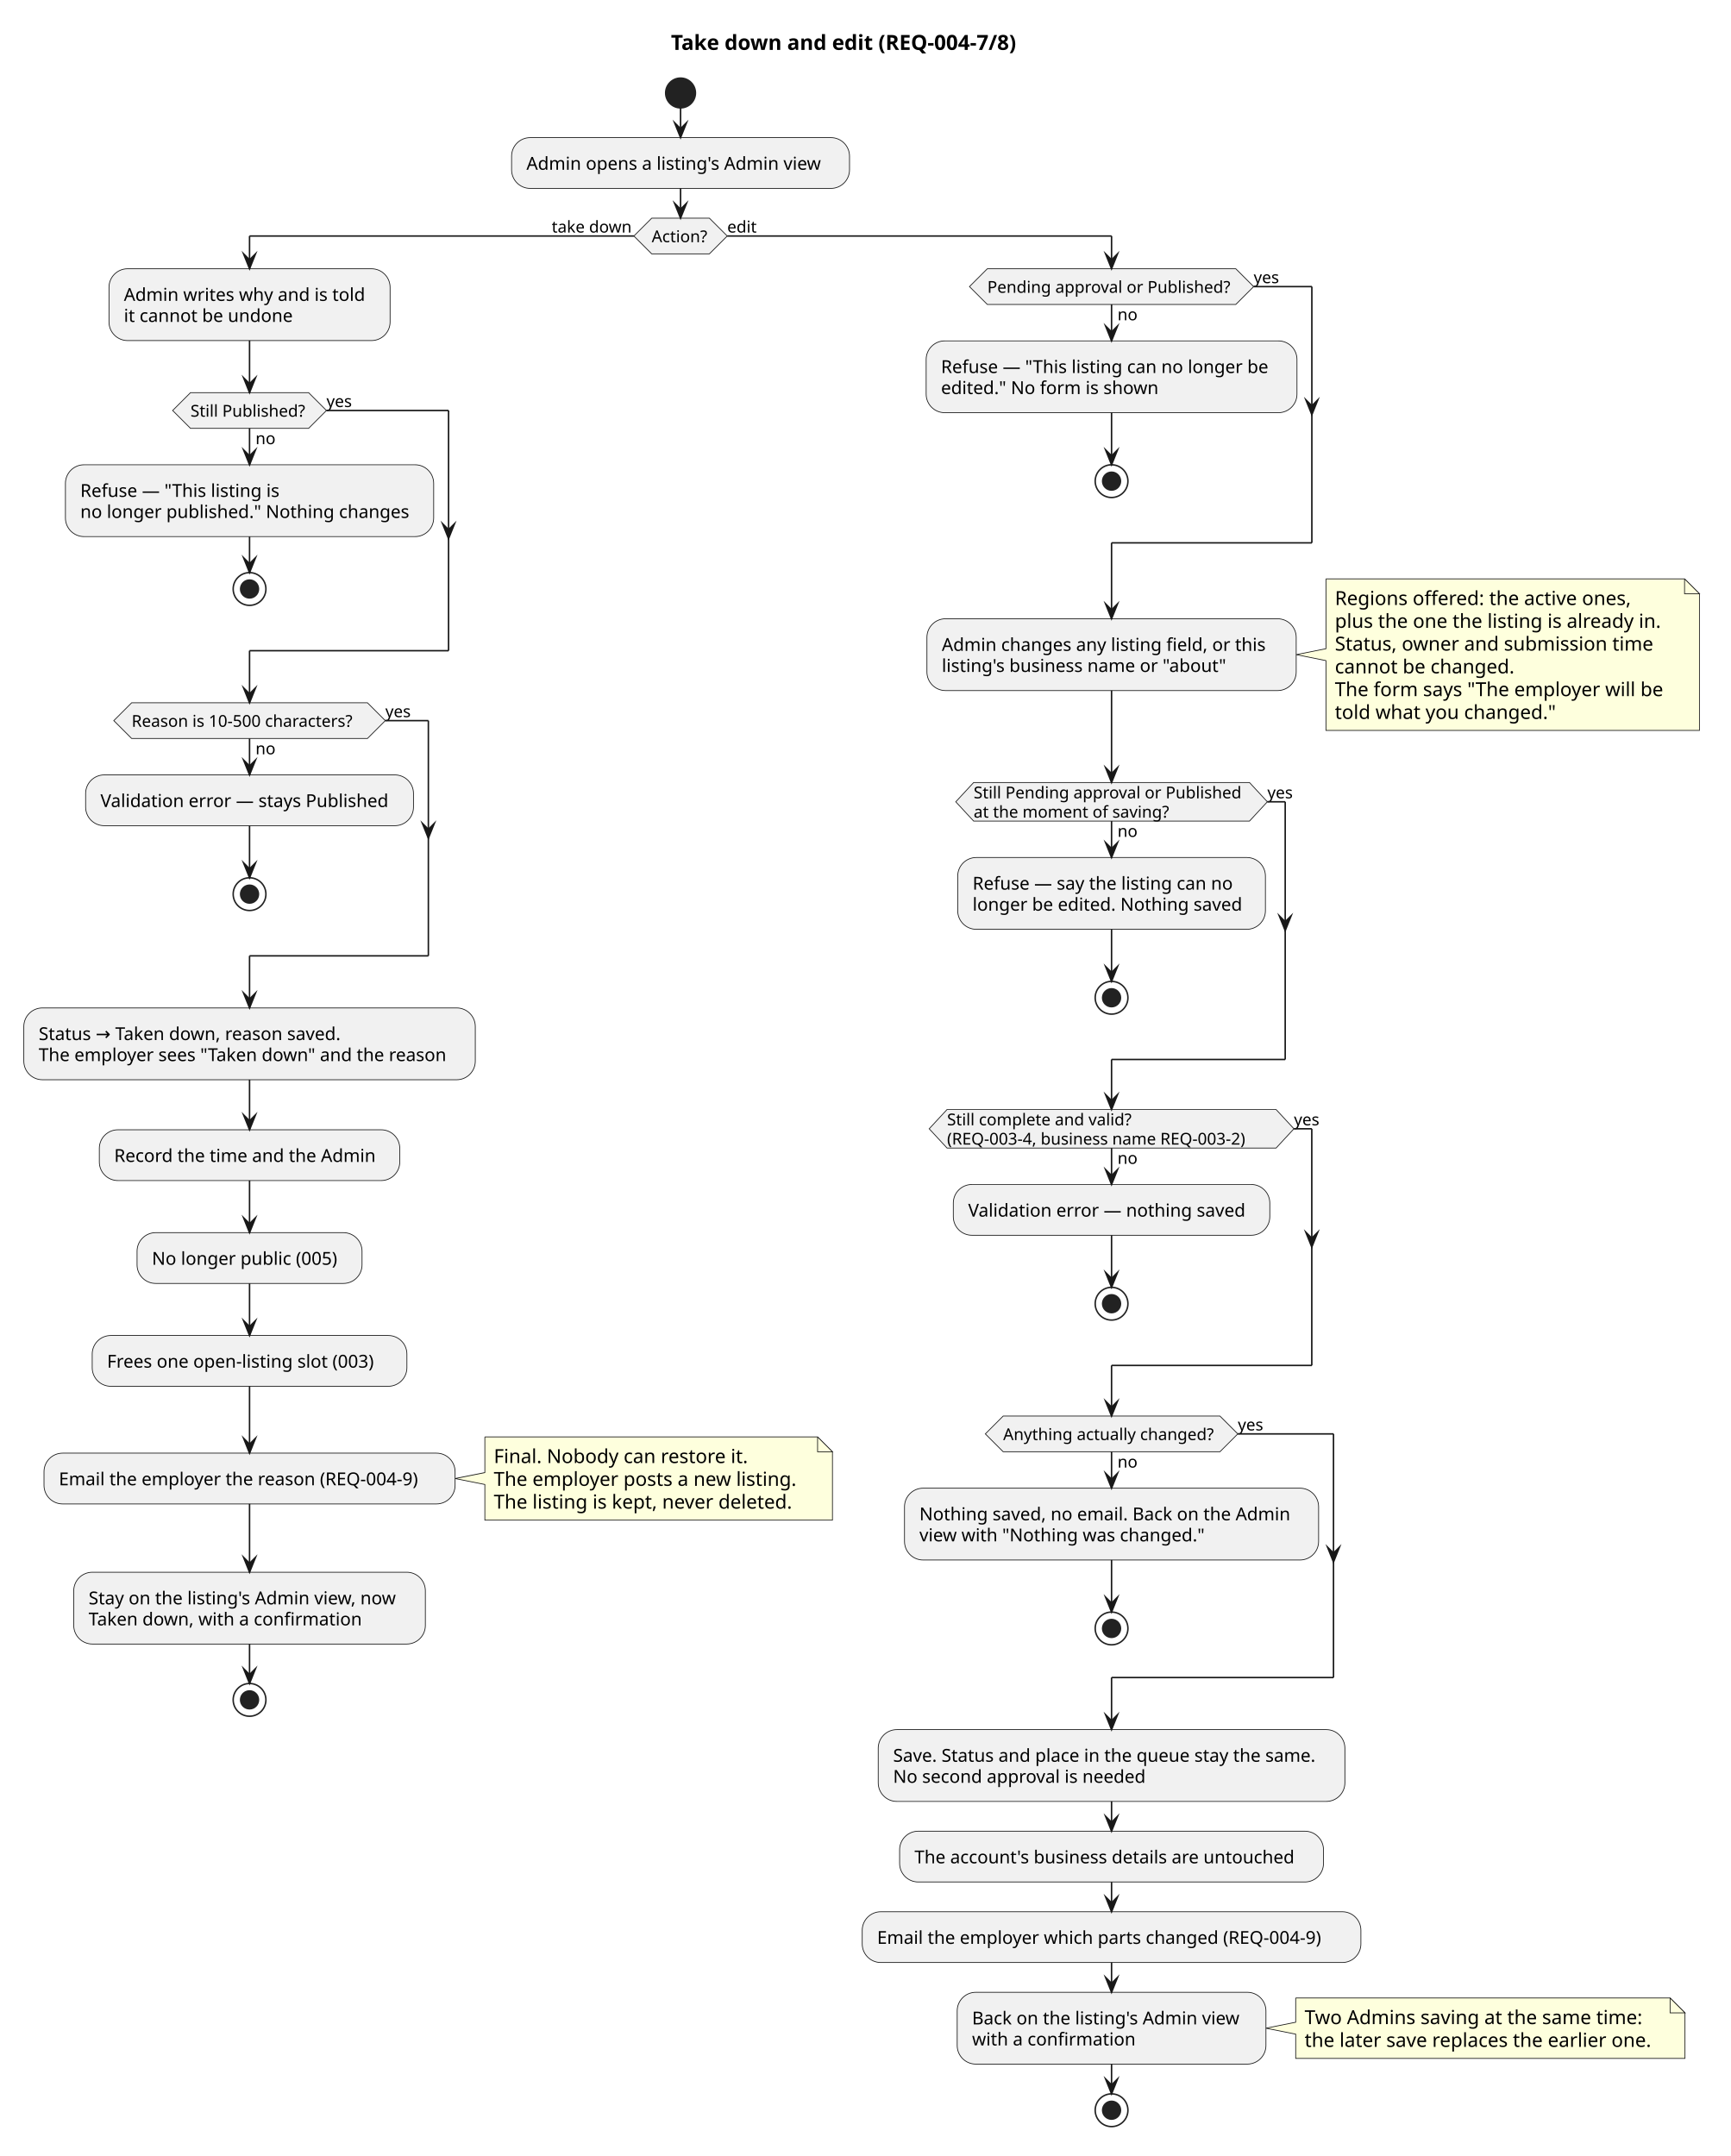
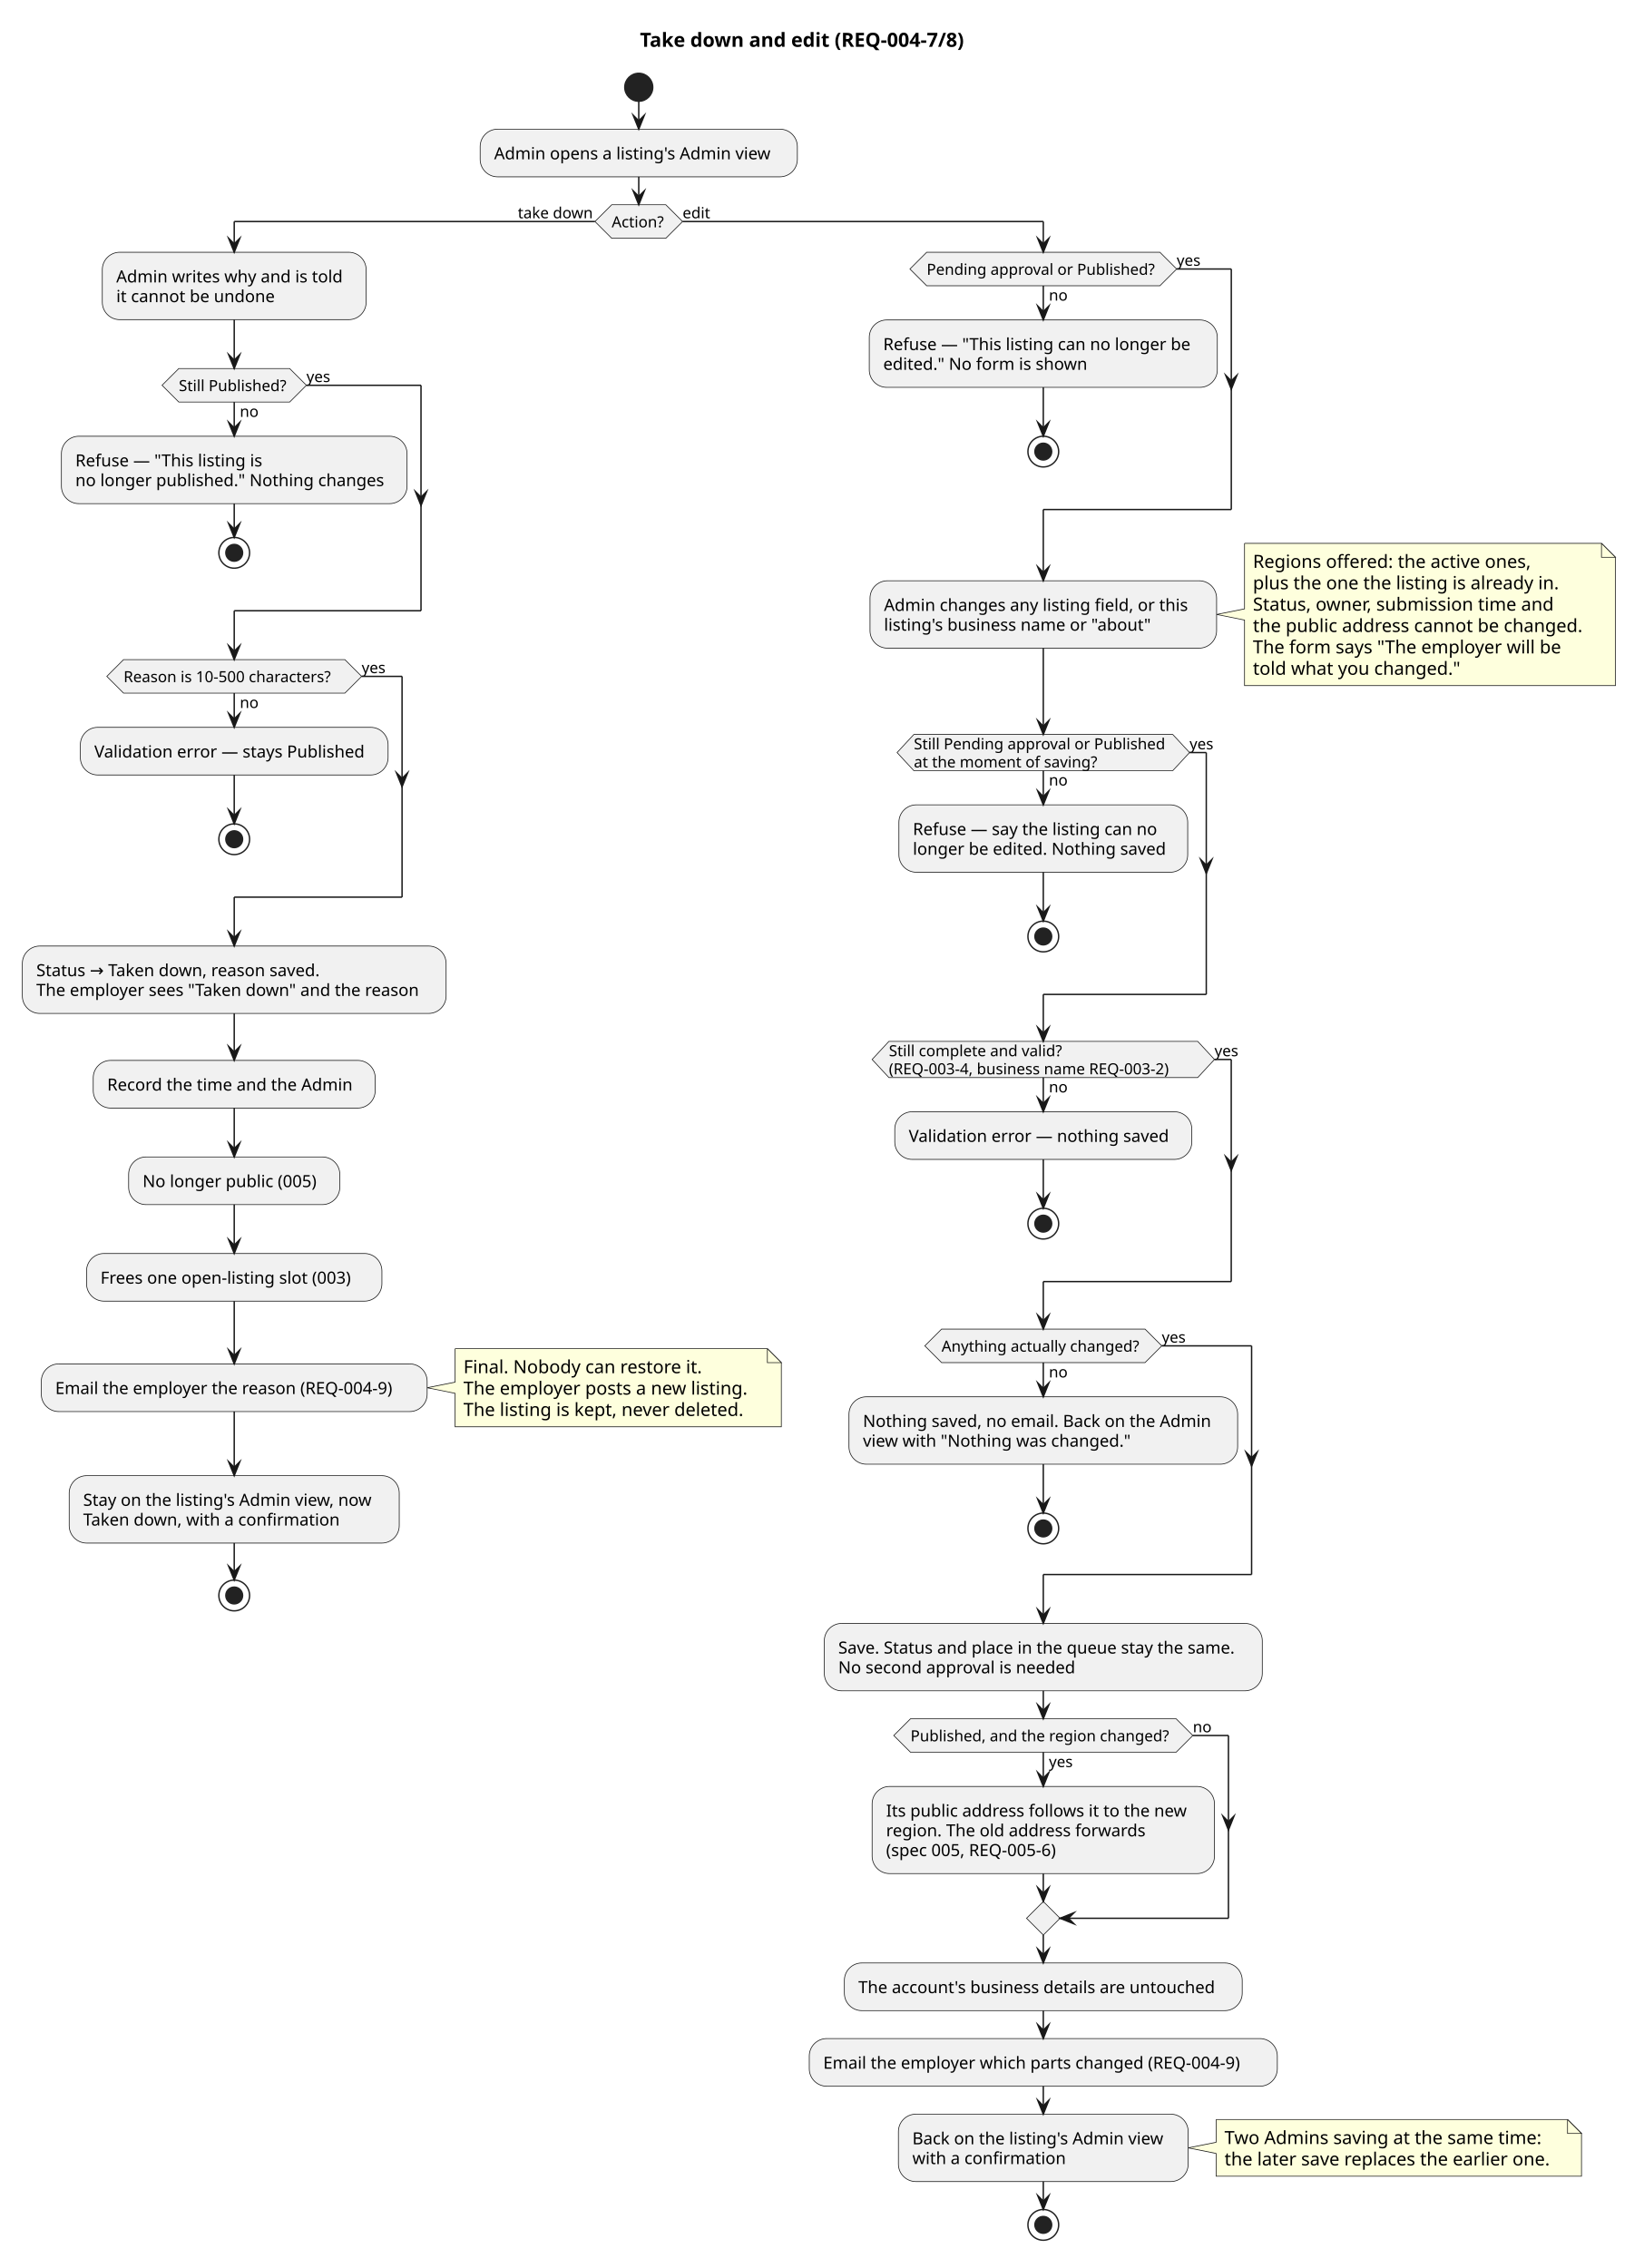
- <svg xmlns="http://www.w3.org/2000/svg" version="1.1" data-diagram-type="ACTIVITY" style="width:1163px;height:1449px;background:#FFFFFF;" width="1163px" height="1449px" viewBox="0 0 1163 1449" zoomAndPan="magnify" preserveAspectRatio="none" contentStyleType="text/css">
+ <svg xmlns="http://www.w3.org/2000/svg" version="1.1" data-diagram-type="ACTIVITY" style="width:1177px;height:1624px;background:#FFFFFF;" width="1177px" height="1624px" viewBox="0 0 1177 1624" zoomAndPan="magnify" preserveAspectRatio="none" contentStyleType="text/css">
  <defs />
  <g font-family="sans-serif" lengthAdjust="spacing">
    <g class="title" data-source-line="2">
-       <text x="450.893" y="33.535" fill="#000" font-size="14" textLength="259.26" font-weight="700">Take down and edit (REQ-004-7/8)</text>
+       <text x="458.186" y="33.535" fill="#000" font-size="14" textLength="259.26" font-weight="700">Take down and edit (REQ-004-7/8)</text>
    </g>
    <ellipse cx="457.342" cy="62.488" rx="10" ry="10" fill="#222" style="stroke:#222;stroke-width:1;" />
    <rect x="343.79" y="92.488" width="227.105" height="34.133" fill="#F1F1F1" style="stroke:#181818;stroke-width:0.5;" rx="12.5" ry="12.5" />
    <text x="353.79" y="114.09" fill="#000" font-size="12" textLength="207.105">Admin opens a listing's Admin view</text>
    <polygon points="437.971,146.621,476.713,146.621,488.713,158.621,476.713,170.621,437.971,170.621,425.971,158.621,437.971,146.621" fill="#F1F1F1" style="stroke:#181818;stroke-width:0.5;stroke-linejoin:miter;stroke-miterlimit:10;" />
    <text x="437.971" y="162.778" fill="#000" font-size="11" textLength="38.742">Action?</text>
    <text x="370.762" y="156.301" fill="#000" font-size="11" textLength="55.209">take down</text>
    <text x="488.713" y="156.301" fill="#000" font-size="11" textLength="20.346">edit</text>
    <rect x="73.246" y="180.621" width="188.908" height="48.266" fill="#F1F1F1" style="stroke:#181818;stroke-width:0.5;" rx="12.5" ry="12.5" />
    <text x="83.246" y="202.223" fill="#000" font-size="12" textLength="168.908">Admin writes why and is told</text>
    <text x="83.246" y="216.355" fill="#000" font-size="12" textLength="117.064">it cannot be undone</text>
    <rect x="43.967" y="312.364" width="247.467" height="48.266" fill="#F1F1F1" style="stroke:#181818;stroke-width:0.5;" rx="12.5" ry="12.5" />
    <text x="53.967" y="333.966" fill="#000" font-size="12" textLength="140.754">Refuse — "This listing is</text>
    <text x="53.967" y="348.099" fill="#000" font-size="12" textLength="227.467">no longer published." Nothing changes</text>
    <ellipse cx="167.7" cy="395.842" rx="11" ry="11" fill="none" style="stroke:#222;stroke-width:1;" />
    <ellipse cx="167.7" cy="395.842" rx="6" ry="6" fill="#222" style="stroke:#222;stroke-width:1;" />
    <polygon points="128.013,263.887,207.387,263.887,219.387,275.887,207.387,287.887,128.013,287.887,116.013,275.887,128.013,263.887" fill="#F1F1F1" style="stroke:#181818;stroke-width:0.5;stroke-linejoin:miter;stroke-miterlimit:10;" />
    <text x="171.7" y="298.521" fill="#000" font-size="11" textLength="13.583">no</text>
    <text x="128.013" y="280.044" fill="#000" font-size="11" textLength="79.374">Still Published?</text>
    <text x="219.387" y="273.566" fill="#000" font-size="11" textLength="17.483">yes</text>
    <rect x="57.534" y="520.797" width="220.332" height="34.133" fill="#F1F1F1" style="stroke:#181818;stroke-width:0.5;" rx="12.5" ry="12.5" />
    <text x="67.534" y="542.398" fill="#000" font-size="12" textLength="200.332">Validation error — stays Published</text>
    <ellipse cx="167.7" cy="600.93" rx="11" ry="11" fill="none" style="stroke:#222;stroke-width:1;" />
    <ellipse cx="167.7" cy="600.93" rx="6" ry="6" fill="#222" style="stroke:#222;stroke-width:1;" />
    <polygon points="88.471,472.319,246.929,472.319,258.929,484.319,246.929,496.319,88.471,496.319,76.471,484.319,88.471,472.319" fill="#F1F1F1" style="stroke:#181818;stroke-width:0.5;stroke-linejoin:miter;stroke-miterlimit:10;" />
    <text x="171.7" y="506.954" fill="#000" font-size="11" textLength="13.583">no</text>
    <text x="88.471" y="488.477" fill="#000" font-size="11" textLength="158.458">Reason is 10-500 characters?</text>
    <text x="258.929" y="481.999" fill="#000" font-size="11" textLength="17.483">yes</text>
    <rect x="16" y="677.407" width="303.4" height="48.266" fill="#F1F1F1" style="stroke:#181818;stroke-width:0.5;" rx="12.5" ry="12.5" />
    <text x="26" y="699.009" fill="#000" font-size="12" textLength="213.539">Status → Taken down, reason saved.</text>
    <text x="26" y="713.142" fill="#000" font-size="12" textLength="283.4">The employer sees "Taken down" and the reason</text>
    <rect x="66.748" y="759.298" width="201.904" height="34.133" fill="#F1F1F1" style="stroke:#181818;stroke-width:0.5;" rx="12.5" ry="12.5" />
    <text x="76.748" y="780.899" fill="#000" font-size="12" textLength="181.904">Record the time and the Admin</text>
    <rect x="92.102" y="828.431" width="151.197" height="34.133" fill="#F1F1F1" style="stroke:#181818;stroke-width:0.5;" rx="12.5" ry="12.5" />
    <text x="102.102" y="850.032" fill="#000" font-size="12" textLength="131.197">No longer public (005)</text>
    <rect x="61.961" y="897.563" width="211.479" height="34.133" fill="#F1F1F1" style="stroke:#181818;stroke-width:0.5;" rx="12.5" ry="12.5" />
    <text x="71.961" y="919.165" fill="#000" font-size="12" textLength="191.479">Frees one open-listing slot (003)</text>
    <path d="M325.83,965.722 L325.83,989.688 L305.83,993.688 L325.83,997.688 L325.83,1021.653 A0,0 0 0 0 325.83,1021.653 L559.426,1021.653 A0,0 0 0 0 559.426,1021.653 L559.426,975.722 L549.426,965.722 L325.83,965.722 A0,0 0 0 0 325.83,965.722" style="stroke:#181818;stroke-width:0.5;" fill="#FEFFDD" />
    <path d="M549.426,965.722 L549.426,975.722 L559.426,975.722 L549.426,965.722" style="stroke:#181818;stroke-width:0.5;" fill="#FEFFDD" />
    <text x="331.83" y="983.29" fill="#000" font-size="13" textLength="178.268">Final. Nobody can restore it.</text>
    <text x="331.83" y="998.601" fill="#000" font-size="13" textLength="212.596">The employer posts a new listing.</text>
    <text x="331.83" y="1013.911" fill="#000" font-size="13" textLength="210.844">The listing is kept, never deleted.</text>
    <rect x="29.57" y="976.621" width="276.26" height="34.133" fill="#F1F1F1" style="stroke:#181818;stroke-width:0.5;" rx="12.5" ry="12.5" />
    <text x="39.57" y="998.223" fill="#000" font-size="12" textLength="256.26">Email the employer the reason (REQ-004-9)</text>
    <rect x="49.551" y="1056.653" width="236.299" height="48.266" fill="#F1F1F1" style="stroke:#181818;stroke-width:0.5;" rx="12.5" ry="12.5" />
    <text x="59.551" y="1078.255" fill="#000" font-size="12" textLength="216.299">Stay on the listing's Admin view, now</text>
    <text x="59.551" y="1092.388" fill="#000" font-size="12" textLength="191.602">Taken down, with a confirmation</text>
    <ellipse cx="167.7" cy="1142.441" rx="11" ry="11" fill="none" style="stroke:#222;stroke-width:1;" />
    <ellipse cx="167.7" cy="1142.441" rx="6" ry="6" fill="#222" style="stroke:#222;stroke-width:1;" />
    <rect x="622.384" y="229.099" width="249.201" height="48.266" fill="#F1F1F1" style="stroke:#181818;stroke-width:0.5;" rx="12.5" ry="12.5" />
    <text x="632.384" y="250.7" fill="#000" font-size="12" textLength="229.201">Refuse — "This listing can no longer be</text>
    <text x="632.384" y="264.833" fill="#000" font-size="12" textLength="151.248">edited." No form is shown</text>
    <ellipse cx="746.984" cy="323.364" rx="11" ry="11" fill="none" style="stroke:#222;stroke-width:1;" />
    <ellipse cx="746.984" cy="323.364" rx="6" ry="6" fill="#222" style="stroke:#222;stroke-width:1;" />
    <polygon points="663.501,180.621,830.467,180.621,842.467,192.621,830.467,204.621,663.501,204.621,651.501,192.621,663.501,180.621" fill="#F1F1F1" style="stroke:#181818;stroke-width:0.5;stroke-linejoin:miter;stroke-miterlimit:10;" />
    <text x="750.984" y="215.256" fill="#000" font-size="11" textLength="13.583">no</text>
    <text x="663.501" y="196.778" fill="#000" font-size="11" textLength="166.966">Pending approval or Published?</text>
    <text x="842.467" y="190.301" fill="#000" font-size="11" textLength="17.483">yes</text>
-     <path d="M891.063,389.054 L891.063,435.985 L871.063,439.985 L891.063,443.985 L891.063,490.917 A0,0 0 0 0 891.063,490.917 L1142.045,490.917 A0,0 0 0 0 1142.045,490.917 L1142.045,399.054 L1132.045,389.054 L891.063,389.054 A0,0 0 0 0 891.063,389.054" style="stroke:#181818;stroke-width:0.5;" fill="#FEFFDD" />
-     <path d="M1132.045,389.054 L1132.045,399.054 L1142.045,399.054 L1132.045,389.054" style="stroke:#181818;stroke-width:0.5;" fill="#FEFFDD" />
+     <path d="M891.063,389.054 L891.063,435.985 L871.063,439.985 L891.063,443.985 L891.063,490.917 A0,0 0 0 0 891.063,490.917 L1156.632,490.917 A0,0 0 0 0 1156.632,490.917 L1156.632,399.054 L1146.632,389.054 L891.063,389.054 A0,0 0 0 0 891.063,389.054" style="stroke:#181818;stroke-width:0.5;" fill="#FEFFDD" />
+     <path d="M1146.632,389.054 L1146.632,399.054 L1156.632,399.054 L1146.632,389.054" style="stroke:#181818;stroke-width:0.5;" fill="#FEFFDD" />
    <text x="897.063" y="406.622" fill="#000" font-size="13" textLength="206.743">Regions offered: the active ones,</text>
    <text x="897.063" y="421.933" fill="#000" font-size="13" textLength="229.982">plus the one the listing is already in.</text>
-     <text x="897.063" y="437.243" fill="#000" font-size="13" textLength="221.063">Status, owner and submission time</text>
-     <text x="897.063" y="452.554" fill="#000" font-size="13" textLength="124.09">cannot be changed.</text>
+     <text x="897.063" y="437.243" fill="#000" font-size="13" textLength="225.177">Status, owner, submission time and</text>
+     <text x="897.063" y="452.554" fill="#000" font-size="13" textLength="244.569">the public address cannot be changed.</text>
    <text x="897.063" y="467.864" fill="#000" font-size="13" textLength="229.417">The form says "The employer will be</text>
    <text x="897.063" y="483.175" fill="#000" font-size="13" textLength="152.572">told what you changed."</text>
    <rect x="622.905" y="415.853" width="248.158" height="48.266" fill="#F1F1F1" style="stroke:#181818;stroke-width:0.5;" rx="12.5" ry="12.5" />
    <text x="632.905" y="437.454" fill="#000" font-size="12" textLength="228.158">Admin changes any listing field, or this</text>
    <text x="632.905" y="451.587" fill="#000" font-size="12" textLength="197.643">listing's business name or "about"</text>
    <rect x="643.592" y="576.305" width="206.785" height="48.266" fill="#F1F1F1" style="stroke:#181818;stroke-width:0.5;" rx="12.5" ry="12.5" />
    <text x="653.592" y="597.906" fill="#000" font-size="12" textLength="182.332">Refuse — say the listing can no</text>
    <text x="653.592" y="612.039" fill="#000" font-size="12" textLength="186.785">longer be edited. Nothing saved</text>
    <ellipse cx="746.984" cy="670.57" rx="11" ry="11" fill="none" style="stroke:#222;stroke-width:1;" />
    <ellipse cx="746.984" cy="670.57" rx="6" ry="6" fill="#222" style="stroke:#222;stroke-width:1;" />
    <polygon points="654.293,525.917,839.676,525.917,851.676,538.872,839.676,551.827,654.293,551.827,642.293,538.872,654.293,525.917" fill="#F1F1F1" style="stroke:#181818;stroke-width:0.5;stroke-linejoin:miter;stroke-miterlimit:10;" />
    <text x="750.984" y="562.462" fill="#000" font-size="11" textLength="13.583">no</text>
    <text x="654.293" y="536.552" fill="#000" font-size="11" textLength="185.383">Still Pending approval or Published</text>
    <text x="654.293" y="549.507" fill="#000" font-size="11" textLength="135.228">at the moment of saving?</text>
    <text x="851.676" y="536.552" fill="#000" font-size="11" textLength="17.483">yes</text>
    <rect x="640.642" y="796.061" width="212.686" height="34.133" fill="#F1F1F1" style="stroke:#181818;stroke-width:0.5;" rx="12.5" ry="12.5" />
    <text x="650.642" y="817.662" fill="#000" font-size="12" textLength="192.686">Validation error — nothing saved</text>
    <ellipse cx="746.984" cy="876.193" rx="11" ry="11" fill="none" style="stroke:#222;stroke-width:1;" />
    <ellipse cx="746.984" cy="876.193" rx="6" ry="6" fill="#222" style="stroke:#222;stroke-width:1;" />
    <polygon points="636.428,745.673,857.54,745.673,869.54,758.628,857.54,771.583,636.428,771.583,624.428,758.628,636.428,745.673" fill="#F1F1F1" style="stroke:#181818;stroke-width:0.5;stroke-linejoin:miter;stroke-miterlimit:10;" />
    <text x="750.984" y="782.218" fill="#000" font-size="11" textLength="13.583">no</text>
    <text x="636.428" y="756.308" fill="#000" font-size="11" textLength="128.67">Still complete and valid?</text>
    <text x="636.428" y="769.263" fill="#000" font-size="11" textLength="221.112">(REQ-003-4, business name REQ-003-2)</text>
    <text x="869.54" y="756.308" fill="#000" font-size="11" textLength="17.483">yes</text>
    <rect x="607.841" y="1000.174" width="278.287" height="48.266" fill="#F1F1F1" style="stroke:#181818;stroke-width:0.5;" rx="12.5" ry="12.5" />
    <text x="617.841" y="1021.775" fill="#000" font-size="12" textLength="258.287">Nothing saved, no email. Back on the Admin</text>
    <text x="617.841" y="1035.908" fill="#000" font-size="12" textLength="196.16">view with "Nothing was changed."</text>
    <ellipse cx="746.984" cy="1094.439" rx="11" ry="11" fill="none" style="stroke:#222;stroke-width:1;" />
    <ellipse cx="746.984" cy="1094.439" rx="6" ry="6" fill="#222" style="stroke:#222;stroke-width:1;" />
    <polygon points="674.147,951.696,819.822,951.696,831.822,963.696,819.822,975.696,674.147,975.696,662.147,963.696,674.147,951.696" fill="#F1F1F1" style="stroke:#181818;stroke-width:0.5;stroke-linejoin:miter;stroke-miterlimit:10;" />
    <text x="750.984" y="986.331" fill="#000" font-size="11" textLength="13.583">no</text>
    <text x="674.147" y="967.854" fill="#000" font-size="11" textLength="145.675">Anything actually changed?</text>
    <text x="831.822" y="961.376" fill="#000" font-size="11" textLength="17.483">yes</text>
    <rect x="590.184" y="1162.439" width="313.602" height="48.266" fill="#F1F1F1" style="stroke:#181818;stroke-width:0.5;" rx="12.5" ry="12.5" />
    <text x="600.184" y="1184.041" fill="#000" font-size="12" textLength="293.602">Save. Status and place in the queue stay the same.</text>
    <text x="600.184" y="1198.174" fill="#000" font-size="12" textLength="175.26">No second approval is needed</text>
-     <rect x="604.554" y="1230.705" width="284.861" height="34.133" fill="#F1F1F1" style="stroke:#181818;stroke-width:0.5;" rx="12.5" ry="12.5" />
-     <text x="614.554" y="1252.307" fill="#000" font-size="12" textLength="264.861">The account's business details are untouched</text>
-     <rect x="579.426" y="1284.838" width="335.117" height="34.133" fill="#F1F1F1" style="stroke:#181818;stroke-width:0.5;" rx="12.5" ry="12.5" />
-     <text x="589.426" y="1306.439" fill="#000" font-size="12" textLength="315.117">Email the employer which parts changed (REQ-004-9)</text>
-     <path d="M870.726,1342.793 L870.726,1359.104 L850.726,1363.104 L870.726,1367.104 L870.726,1383.414 A0,0 0 0 0 870.726,1383.414 L1132.327,1383.414 A0,0 0 0 0 1132.327,1383.414 L1132.327,1352.793 L1122.327,1342.793 L870.726,1342.793 A0,0 0 0 0 870.726,1342.793" style="stroke:#181818;stroke-width:0.5;" fill="#FEFFDD" />
-     <path d="M1122.327,1342.793 L1122.327,1352.793 L1132.327,1352.793 L1122.327,1342.793" style="stroke:#181818;stroke-width:0.5;" fill="#FEFFDD" />
-     <text x="876.726" y="1360.361" fill="#000" font-size="13" textLength="236.622">Two Admins saving at the same time:</text>
-     <text x="876.726" y="1375.672" fill="#000" font-size="13" textLength="240.602">the later save replaces the earlier one.</text>
-     <rect x="643.243" y="1338.971" width="207.482" height="48.266" fill="#F1F1F1" style="stroke:#181818;stroke-width:0.5;" rx="12.5" ry="12.5" />
-     <text x="653.243" y="1360.572" fill="#000" font-size="12" textLength="187.482">Back on the listing's Admin view</text>
-     <text x="653.243" y="1374.705" fill="#000" font-size="12" textLength="113.232">with a confirmation</text>
-     <ellipse cx="746.984" cy="1418.236" rx="11" ry="11" fill="none" style="stroke:#222;stroke-width:1;" />
-     <ellipse cx="746.984" cy="1418.236" rx="6" ry="6" fill="#222" style="stroke:#222;stroke-width:1;" />
+     <rect x="624.429" y="1279.183" width="245.111" height="62.398" fill="#F1F1F1" style="stroke:#181818;stroke-width:0.5;" rx="12.5" ry="12.5" />
+     <text x="634.429" y="1300.784" fill="#000" font-size="12" textLength="225.111">Its public address follows it to the new</text>
+     <text x="634.429" y="1314.917" fill="#000" font-size="12" textLength="193.172">region. The old address forwards</text>
+     <text x="634.429" y="1329.05" fill="#000" font-size="12" textLength="136.113">(spec 005, REQ-005-6)</text>
+     <polygon points="651.916,1230.705,842.053,1230.705,854.053,1242.705,842.053,1254.705,651.916,1254.705,639.916,1242.705,651.916,1230.705" fill="#F1F1F1" style="stroke:#181818;stroke-width:0.5;stroke-linejoin:miter;stroke-miterlimit:10;" />
+     <text x="750.984" y="1265.34" fill="#000" font-size="11" textLength="17.483">yes</text>
+     <text x="651.916" y="1246.862" fill="#000" font-size="11" textLength="190.137">Published, and the region changed?</text>
+     <text x="854.053" y="1240.385" fill="#000" font-size="11" textLength="13.583">no</text>
+     <polygon points="746.984,1361.581,758.984,1373.581,746.984,1385.581,734.984,1373.581,746.984,1361.581" fill="#F1F1F1" style="stroke:#181818;stroke-width:0.5;stroke-linejoin:miter;stroke-miterlimit:10;" />
+     <rect x="604.554" y="1405.581" width="284.861" height="34.133" fill="#F1F1F1" style="stroke:#181818;stroke-width:0.5;" rx="12.5" ry="12.5" />
+     <text x="614.554" y="1427.183" fill="#000" font-size="12" textLength="264.861">The account's business details are untouched</text>
+     <rect x="579.426" y="1459.714" width="335.117" height="34.133" fill="#F1F1F1" style="stroke:#181818;stroke-width:0.5;" rx="12.5" ry="12.5" />
+     <text x="589.426" y="1481.315" fill="#000" font-size="12" textLength="315.117">Email the employer which parts changed (REQ-004-9)</text>
+     <path d="M870.726,1517.669 L870.726,1533.979 L850.726,1537.979 L870.726,1541.979 L870.726,1558.29 A0,0 0 0 0 870.726,1558.29 L1132.327,1558.29 A0,0 0 0 0 1132.327,1558.29 L1132.327,1527.669 L1122.327,1517.669 L870.726,1517.669 A0,0 0 0 0 870.726,1517.669" style="stroke:#181818;stroke-width:0.5;" fill="#FEFFDD" />
+     <path d="M1122.327,1517.669 L1122.327,1527.669 L1132.327,1527.669 L1122.327,1517.669" style="stroke:#181818;stroke-width:0.5;" fill="#FEFFDD" />
+     <text x="876.726" y="1535.237" fill="#000" font-size="13" textLength="236.622">Two Admins saving at the same time:</text>
+     <text x="876.726" y="1550.548" fill="#000" font-size="13" textLength="240.602">the later save replaces the earlier one.</text>
+     <rect x="643.243" y="1513.847" width="207.482" height="48.266" fill="#F1F1F1" style="stroke:#181818;stroke-width:0.5;" rx="12.5" ry="12.5" />
+     <text x="653.243" y="1535.448" fill="#000" font-size="12" textLength="187.482">Back on the listing's Admin view</text>
+     <text x="653.243" y="1549.581" fill="#000" font-size="12" textLength="113.232">with a confirmation</text>
+     <ellipse cx="746.984" cy="1593.112" rx="11" ry="11" fill="none" style="stroke:#222;stroke-width:1;" />
+     <ellipse cx="746.984" cy="1593.112" rx="6" ry="6" fill="#222" style="stroke:#222;stroke-width:1;" />
    <line x1="457.342" y1="72.488" x2="457.342" y2="92.488" style="stroke:#181818;stroke-width:1;" />
    <polygon points="453.342,82.488,457.342,92.488,461.342,82.488,457.342,86.488" fill="#181818" style="stroke:#181818;stroke-width:1;stroke-linejoin:miter;stroke-miterlimit:10;" />
    <line x1="167.7" y1="360.63" x2="167.7" y2="384.842" style="stroke:#181818;stroke-width:1;" />
    <polygon points="163.7,374.842,167.7,384.842,171.7,374.842,167.7,378.842" fill="#181818" style="stroke:#181818;stroke-width:1;stroke-linejoin:miter;stroke-miterlimit:10;" />
    <line x1="167.7" y1="287.887" x2="167.7" y2="312.364" style="stroke:#181818;stroke-width:1;" />
    <polygon points="163.7,302.364,167.7,312.364,171.7,302.364,167.7,306.364" fill="#181818" style="stroke:#181818;stroke-width:1;stroke-linejoin:miter;stroke-miterlimit:10;" />
    <line x1="219.387" y1="275.887" x2="301.434" y2="275.887" style="stroke:#181818;stroke-width:1;" />
    <polygon points="297.434,351.997,301.434,361.997,305.434,351.997,301.434,355.997" fill="#181818" style="stroke:#181818;stroke-width:1;stroke-linejoin:miter;stroke-miterlimit:10;" />
    <line x1="301.434" y1="275.887" x2="301.434" y2="437.319" style="stroke:#181818;stroke-width:1;" />
    <line x1="301.434" y1="437.319" x2="167.7" y2="437.319" style="stroke:#181818;stroke-width:1;" />
    <line x1="167.7" y1="437.319" x2="167.7" y2="472.319" style="stroke:#181818;stroke-width:1;" />
    <polygon points="163.7,462.319,167.7,472.319,171.7,462.319,167.7,466.319" fill="#181818" style="stroke:#181818;stroke-width:1;stroke-linejoin:miter;stroke-miterlimit:10;" />
    <line x1="167.7" y1="228.887" x2="167.7" y2="263.887" style="stroke:#181818;stroke-width:1;" />
    <polygon points="163.7,253.887,167.7,263.887,171.7,253.887,167.7,257.887" fill="#181818" style="stroke:#181818;stroke-width:1;stroke-linejoin:miter;stroke-miterlimit:10;" />
    <line x1="167.7" y1="554.93" x2="167.7" y2="589.93" style="stroke:#181818;stroke-width:1;" />
    <polygon points="163.7,579.93,167.7,589.93,171.7,579.93,167.7,583.93" fill="#181818" style="stroke:#181818;stroke-width:1;stroke-linejoin:miter;stroke-miterlimit:10;" />
    <line x1="167.7" y1="496.319" x2="167.7" y2="520.797" style="stroke:#181818;stroke-width:1;" />
    <polygon points="163.7,510.797,167.7,520.797,171.7,510.797,167.7,514.797" fill="#181818" style="stroke:#181818;stroke-width:1;stroke-linejoin:miter;stroke-miterlimit:10;" />
    <line x1="258.929" y1="484.319" x2="287.866" y2="484.319" style="stroke:#181818;stroke-width:1;" />
    <polygon points="283.866,553.363,287.866,563.363,291.866,553.363,287.866,557.363" fill="#181818" style="stroke:#181818;stroke-width:1;stroke-linejoin:miter;stroke-miterlimit:10;" />
    <line x1="287.866" y1="484.319" x2="287.866" y2="642.407" style="stroke:#181818;stroke-width:1;" />
    <line x1="287.866" y1="642.407" x2="167.7" y2="642.407" style="stroke:#181818;stroke-width:1;" />
    <line x1="167.7" y1="642.407" x2="167.7" y2="677.407" style="stroke:#181818;stroke-width:1;" />
    <polygon points="163.7,667.407,167.7,677.407,171.7,667.407,167.7,671.407" fill="#181818" style="stroke:#181818;stroke-width:1;stroke-linejoin:miter;stroke-miterlimit:10;" />
    <line x1="167.7" y1="725.673" x2="167.7" y2="759.298" style="stroke:#181818;stroke-width:1;" />
    <polygon points="163.7,749.298,167.7,759.298,171.7,749.298,167.7,753.298" fill="#181818" style="stroke:#181818;stroke-width:1;stroke-linejoin:miter;stroke-miterlimit:10;" />
    <line x1="167.7" y1="793.431" x2="167.7" y2="828.431" style="stroke:#181818;stroke-width:1;" />
    <polygon points="163.7,818.431,167.7,828.431,171.7,818.431,167.7,822.431" fill="#181818" style="stroke:#181818;stroke-width:1;stroke-linejoin:miter;stroke-miterlimit:10;" />
    <line x1="167.7" y1="862.563" x2="167.7" y2="897.563" style="stroke:#181818;stroke-width:1;" />
    <polygon points="163.7,887.563,167.7,897.563,171.7,887.563,167.7,891.563" fill="#181818" style="stroke:#181818;stroke-width:1;stroke-linejoin:miter;stroke-miterlimit:10;" />
    <line x1="167.7" y1="931.696" x2="167.7" y2="976.621" style="stroke:#181818;stroke-width:1;" />
    <polygon points="163.7,966.621,167.7,976.621,171.7,966.621,167.7,970.621" fill="#181818" style="stroke:#181818;stroke-width:1;stroke-linejoin:miter;stroke-miterlimit:10;" />
    <line x1="167.7" y1="1010.754" x2="167.7" y2="1056.653" style="stroke:#181818;stroke-width:1;" />
    <polygon points="163.7,1046.653,167.7,1056.653,171.7,1046.653,167.7,1050.653" fill="#181818" style="stroke:#181818;stroke-width:1;stroke-linejoin:miter;stroke-miterlimit:10;" />
    <line x1="167.7" y1="1104.919" x2="167.7" y2="1131.441" style="stroke:#181818;stroke-width:1;" />
    <polygon points="163.7,1121.441,167.7,1131.441,171.7,1121.441,167.7,1125.441" fill="#181818" style="stroke:#181818;stroke-width:1;stroke-linejoin:miter;stroke-miterlimit:10;" />
    <line x1="746.984" y1="277.364" x2="746.984" y2="312.364" style="stroke:#181818;stroke-width:1;" />
    <polygon points="742.984,302.364,746.984,312.364,750.984,302.364,746.984,306.364" fill="#181818" style="stroke:#181818;stroke-width:1;stroke-linejoin:miter;stroke-miterlimit:10;" />
    <line x1="746.984" y1="204.621" x2="746.984" y2="229.099" style="stroke:#181818;stroke-width:1;" />
    <polygon points="742.984,219.099,746.984,229.099,750.984,219.099,746.984,223.099" fill="#181818" style="stroke:#181818;stroke-width:1;stroke-linejoin:miter;stroke-miterlimit:10;" />
    <line x1="842.467" y1="192.621" x2="881.585" y2="192.621" style="stroke:#181818;stroke-width:1;" />
    <polygon points="877.585,268.731,881.585,278.731,885.585,268.731,881.585,272.731" fill="#181818" style="stroke:#181818;stroke-width:1;stroke-linejoin:miter;stroke-miterlimit:10;" />
    <line x1="881.585" y1="192.621" x2="881.585" y2="364.842" style="stroke:#181818;stroke-width:1;" />
    <line x1="881.585" y1="364.842" x2="746.984" y2="364.842" style="stroke:#181818;stroke-width:1;" />
    <line x1="746.984" y1="364.842" x2="746.984" y2="415.853" style="stroke:#181818;stroke-width:1;" />
    <polygon points="742.984,405.853,746.984,415.853,750.984,405.853,746.984,409.853" fill="#181818" style="stroke:#181818;stroke-width:1;stroke-linejoin:miter;stroke-miterlimit:10;" />
    <line x1="746.984" y1="624.57" x2="746.984" y2="659.57" style="stroke:#181818;stroke-width:1;" />
    <polygon points="742.984,649.57,746.984,659.57,750.984,649.57,746.984,653.57" fill="#181818" style="stroke:#181818;stroke-width:1;stroke-linejoin:miter;stroke-miterlimit:10;" />
    <line x1="746.984" y1="551.827" x2="746.984" y2="576.305" style="stroke:#181818;stroke-width:1;" />
    <polygon points="742.984,566.305,746.984,576.305,750.984,566.305,746.984,570.305" fill="#181818" style="stroke:#181818;stroke-width:1;stroke-linejoin:miter;stroke-miterlimit:10;" />
    <line x1="851.676" y1="538.872" x2="863.676" y2="538.872" style="stroke:#181818;stroke-width:1;" />
    <polygon points="859.676,615.46,863.676,625.46,867.676,615.46,863.676,619.46" fill="#181818" style="stroke:#181818;stroke-width:1;stroke-linejoin:miter;stroke-miterlimit:10;" />
    <line x1="863.676" y1="538.872" x2="863.676" y2="712.048" style="stroke:#181818;stroke-width:1;" />
    <line x1="863.676" y1="712.048" x2="746.984" y2="712.048" style="stroke:#181818;stroke-width:1;" />
    <line x1="746.984" y1="712.048" x2="746.984" y2="745.673" style="stroke:#181818;stroke-width:1;" />
    <polygon points="742.984,735.673,746.984,745.673,750.984,735.673,746.984,739.673" fill="#181818" style="stroke:#181818;stroke-width:1;stroke-linejoin:miter;stroke-miterlimit:10;" />
    <line x1="746.984" y1="464.118" x2="746.984" y2="525.917" style="stroke:#181818;stroke-width:1;" />
    <polygon points="742.984,515.917,746.984,525.917,750.984,515.917,746.984,519.917" fill="#181818" style="stroke:#181818;stroke-width:1;stroke-linejoin:miter;stroke-miterlimit:10;" />
    <line x1="746.984" y1="830.193" x2="746.984" y2="865.193" style="stroke:#181818;stroke-width:1;" />
    <polygon points="742.984,855.193,746.984,865.193,750.984,855.193,746.984,859.193" fill="#181818" style="stroke:#181818;stroke-width:1;stroke-linejoin:miter;stroke-miterlimit:10;" />
    <line x1="746.984" y1="771.583" x2="746.984" y2="796.061" style="stroke:#181818;stroke-width:1;" />
    <polygon points="742.984,786.061,746.984,796.061,750.984,786.061,746.984,790.061" fill="#181818" style="stroke:#181818;stroke-width:1;stroke-linejoin:miter;stroke-miterlimit:10;" />
    <line x1="869.54" y1="758.628" x2="881.54" y2="758.628" style="stroke:#181818;stroke-width:1;" />
    <polygon points="877.54,828.149,881.54,838.149,885.54,828.149,881.54,832.149" fill="#181818" style="stroke:#181818;stroke-width:1;stroke-linejoin:miter;stroke-miterlimit:10;" />
    <line x1="881.54" y1="758.628" x2="881.54" y2="917.671" style="stroke:#181818;stroke-width:1;" />
    <line x1="881.54" y1="917.671" x2="746.984" y2="917.671" style="stroke:#181818;stroke-width:1;" />
    <line x1="746.984" y1="917.671" x2="746.984" y2="951.696" style="stroke:#181818;stroke-width:1;" />
    <polygon points="742.984,941.696,746.984,951.696,750.984,941.696,746.984,945.696" fill="#181818" style="stroke:#181818;stroke-width:1;stroke-linejoin:miter;stroke-miterlimit:10;" />
    <line x1="746.984" y1="1048.439" x2="746.984" y2="1083.439" style="stroke:#181818;stroke-width:1;" />
    <polygon points="742.984,1073.439,746.984,1083.439,750.984,1073.439,746.984,1077.439" fill="#181818" style="stroke:#181818;stroke-width:1;stroke-linejoin:miter;stroke-miterlimit:10;" />
    <line x1="746.984" y1="975.696" x2="746.984" y2="1000.174" style="stroke:#181818;stroke-width:1;" />
    <polygon points="742.984,990.174,746.984,1000.174,750.984,990.174,746.984,994.174" fill="#181818" style="stroke:#181818;stroke-width:1;stroke-linejoin:miter;stroke-miterlimit:10;" />
    <line x1="831.822" y1="963.696" x2="896.128" y2="963.696" style="stroke:#181818;stroke-width:1;" />
    <polygon points="892.128,1039.807,896.128,1049.807,900.128,1039.807,896.128,1043.807" fill="#181818" style="stroke:#181818;stroke-width:1;stroke-linejoin:miter;stroke-miterlimit:10;" />
    <line x1="896.128" y1="963.696" x2="896.128" y2="1127.439" style="stroke:#181818;stroke-width:1;" />
    <line x1="896.128" y1="1127.439" x2="746.984" y2="1127.439" style="stroke:#181818;stroke-width:1;" />
    <line x1="746.984" y1="1127.439" x2="746.984" y2="1162.439" style="stroke:#181818;stroke-width:1;" />
    <polygon points="742.984,1152.439,746.984,1162.439,750.984,1152.439,746.984,1156.439" fill="#181818" style="stroke:#181818;stroke-width:1;stroke-linejoin:miter;stroke-miterlimit:10;" />
+     <line x1="746.984" y1="1254.705" x2="746.984" y2="1279.183" style="stroke:#181818;stroke-width:1;" />
+     <polygon points="742.984,1269.183,746.984,1279.183,750.984,1269.183,746.984,1273.183" fill="#181818" style="stroke:#181818;stroke-width:1;stroke-linejoin:miter;stroke-miterlimit:10;" />
+     <line x1="854.053" y1="1242.705" x2="879.54" y2="1242.705" style="stroke:#181818;stroke-width:1;" />
+     <polygon points="875.54,1300.382,879.54,1310.382,883.54,1300.382,879.54,1304.382" fill="#181818" style="stroke:#181818;stroke-width:1;stroke-linejoin:miter;stroke-miterlimit:10;" />
+     <line x1="879.54" y1="1242.705" x2="879.54" y2="1373.581" style="stroke:#181818;stroke-width:1;" />
+     <line x1="879.54" y1="1373.581" x2="758.984" y2="1373.581" style="stroke:#181818;stroke-width:1;" />
+     <polygon points="768.984,1369.581,758.984,1373.581,768.984,1377.581,764.984,1373.581" fill="#181818" style="stroke:#181818;stroke-width:1;stroke-linejoin:miter;stroke-miterlimit:10;" />
+     <line x1="746.984" y1="1341.581" x2="746.984" y2="1361.581" style="stroke:#181818;stroke-width:1;" />
+     <polygon points="742.984,1351.581,746.984,1361.581,750.984,1351.581,746.984,1355.581" fill="#181818" style="stroke:#181818;stroke-width:1;stroke-linejoin:miter;stroke-miterlimit:10;" />
    <line x1="746.984" y1="1210.705" x2="746.984" y2="1230.705" style="stroke:#181818;stroke-width:1;" />
    <polygon points="742.984,1220.705,746.984,1230.705,750.984,1220.705,746.984,1224.705" fill="#181818" style="stroke:#181818;stroke-width:1;stroke-linejoin:miter;stroke-miterlimit:10;" />
-     <line x1="746.984" y1="1264.838" x2="746.984" y2="1284.838" style="stroke:#181818;stroke-width:1;" />
-     <polygon points="742.984,1274.838,746.984,1284.838,750.984,1274.838,746.984,1278.838" fill="#181818" style="stroke:#181818;stroke-width:1;stroke-linejoin:miter;stroke-miterlimit:10;" />
-     <line x1="746.984" y1="1318.971" x2="746.984" y2="1338.971" style="stroke:#181818;stroke-width:1;" />
-     <polygon points="742.984,1328.971,746.984,1338.971,750.984,1328.971,746.984,1332.971" fill="#181818" style="stroke:#181818;stroke-width:1;stroke-linejoin:miter;stroke-miterlimit:10;" />
-     <line x1="746.984" y1="1387.236" x2="746.984" y2="1407.236" style="stroke:#181818;stroke-width:1;" />
-     <polygon points="742.984,1397.236,746.984,1407.236,750.984,1397.236,746.984,1401.236" fill="#181818" style="stroke:#181818;stroke-width:1;stroke-linejoin:miter;stroke-miterlimit:10;" />
+     <line x1="746.984" y1="1385.581" x2="746.984" y2="1405.581" style="stroke:#181818;stroke-width:1;" />
+     <polygon points="742.984,1395.581,746.984,1405.581,750.984,1395.581,746.984,1399.581" fill="#181818" style="stroke:#181818;stroke-width:1;stroke-linejoin:miter;stroke-miterlimit:10;" />
+     <line x1="746.984" y1="1439.714" x2="746.984" y2="1459.714" style="stroke:#181818;stroke-width:1;" />
+     <polygon points="742.984,1449.714,746.984,1459.714,750.984,1449.714,746.984,1453.714" fill="#181818" style="stroke:#181818;stroke-width:1;stroke-linejoin:miter;stroke-miterlimit:10;" />
+     <line x1="746.984" y1="1493.847" x2="746.984" y2="1513.847" style="stroke:#181818;stroke-width:1;" />
+     <polygon points="742.984,1503.847,746.984,1513.847,750.984,1503.847,746.984,1507.847" fill="#181818" style="stroke:#181818;stroke-width:1;stroke-linejoin:miter;stroke-miterlimit:10;" />
+     <line x1="746.984" y1="1562.112" x2="746.984" y2="1582.112" style="stroke:#181818;stroke-width:1;" />
+     <polygon points="742.984,1572.112,746.984,1582.112,750.984,1572.112,746.984,1576.112" fill="#181818" style="stroke:#181818;stroke-width:1;stroke-linejoin:miter;stroke-miterlimit:10;" />
    <line x1="425.971" y1="158.621" x2="167.7" y2="158.621" style="stroke:#181818;stroke-width:1;" />
    <line x1="167.7" y1="158.621" x2="167.7" y2="180.621" style="stroke:#181818;stroke-width:1;" />
    <polygon points="163.7,170.621,167.7,180.621,171.7,170.621,167.7,174.621" fill="#181818" style="stroke:#181818;stroke-width:1;stroke-linejoin:miter;stroke-miterlimit:10;" />
    <line x1="488.713" y1="158.621" x2="746.984" y2="158.621" style="stroke:#181818;stroke-width:1;" />
    <line x1="746.984" y1="158.621" x2="746.984" y2="180.621" style="stroke:#181818;stroke-width:1;" />
    <polygon points="742.984,170.621,746.984,180.621,750.984,170.621,746.984,174.621" fill="#181818" style="stroke:#181818;stroke-width:1;stroke-linejoin:miter;stroke-miterlimit:10;" />
    <line x1="457.342" y1="126.621" x2="457.342" y2="146.621" style="stroke:#181818;stroke-width:1;" />
    <polygon points="453.342,136.621,457.342,146.621,461.342,136.621,457.342,140.621" fill="#181818" style="stroke:#181818;stroke-width:1;stroke-linejoin:miter;stroke-miterlimit:10;" />
  </g>
</svg>
